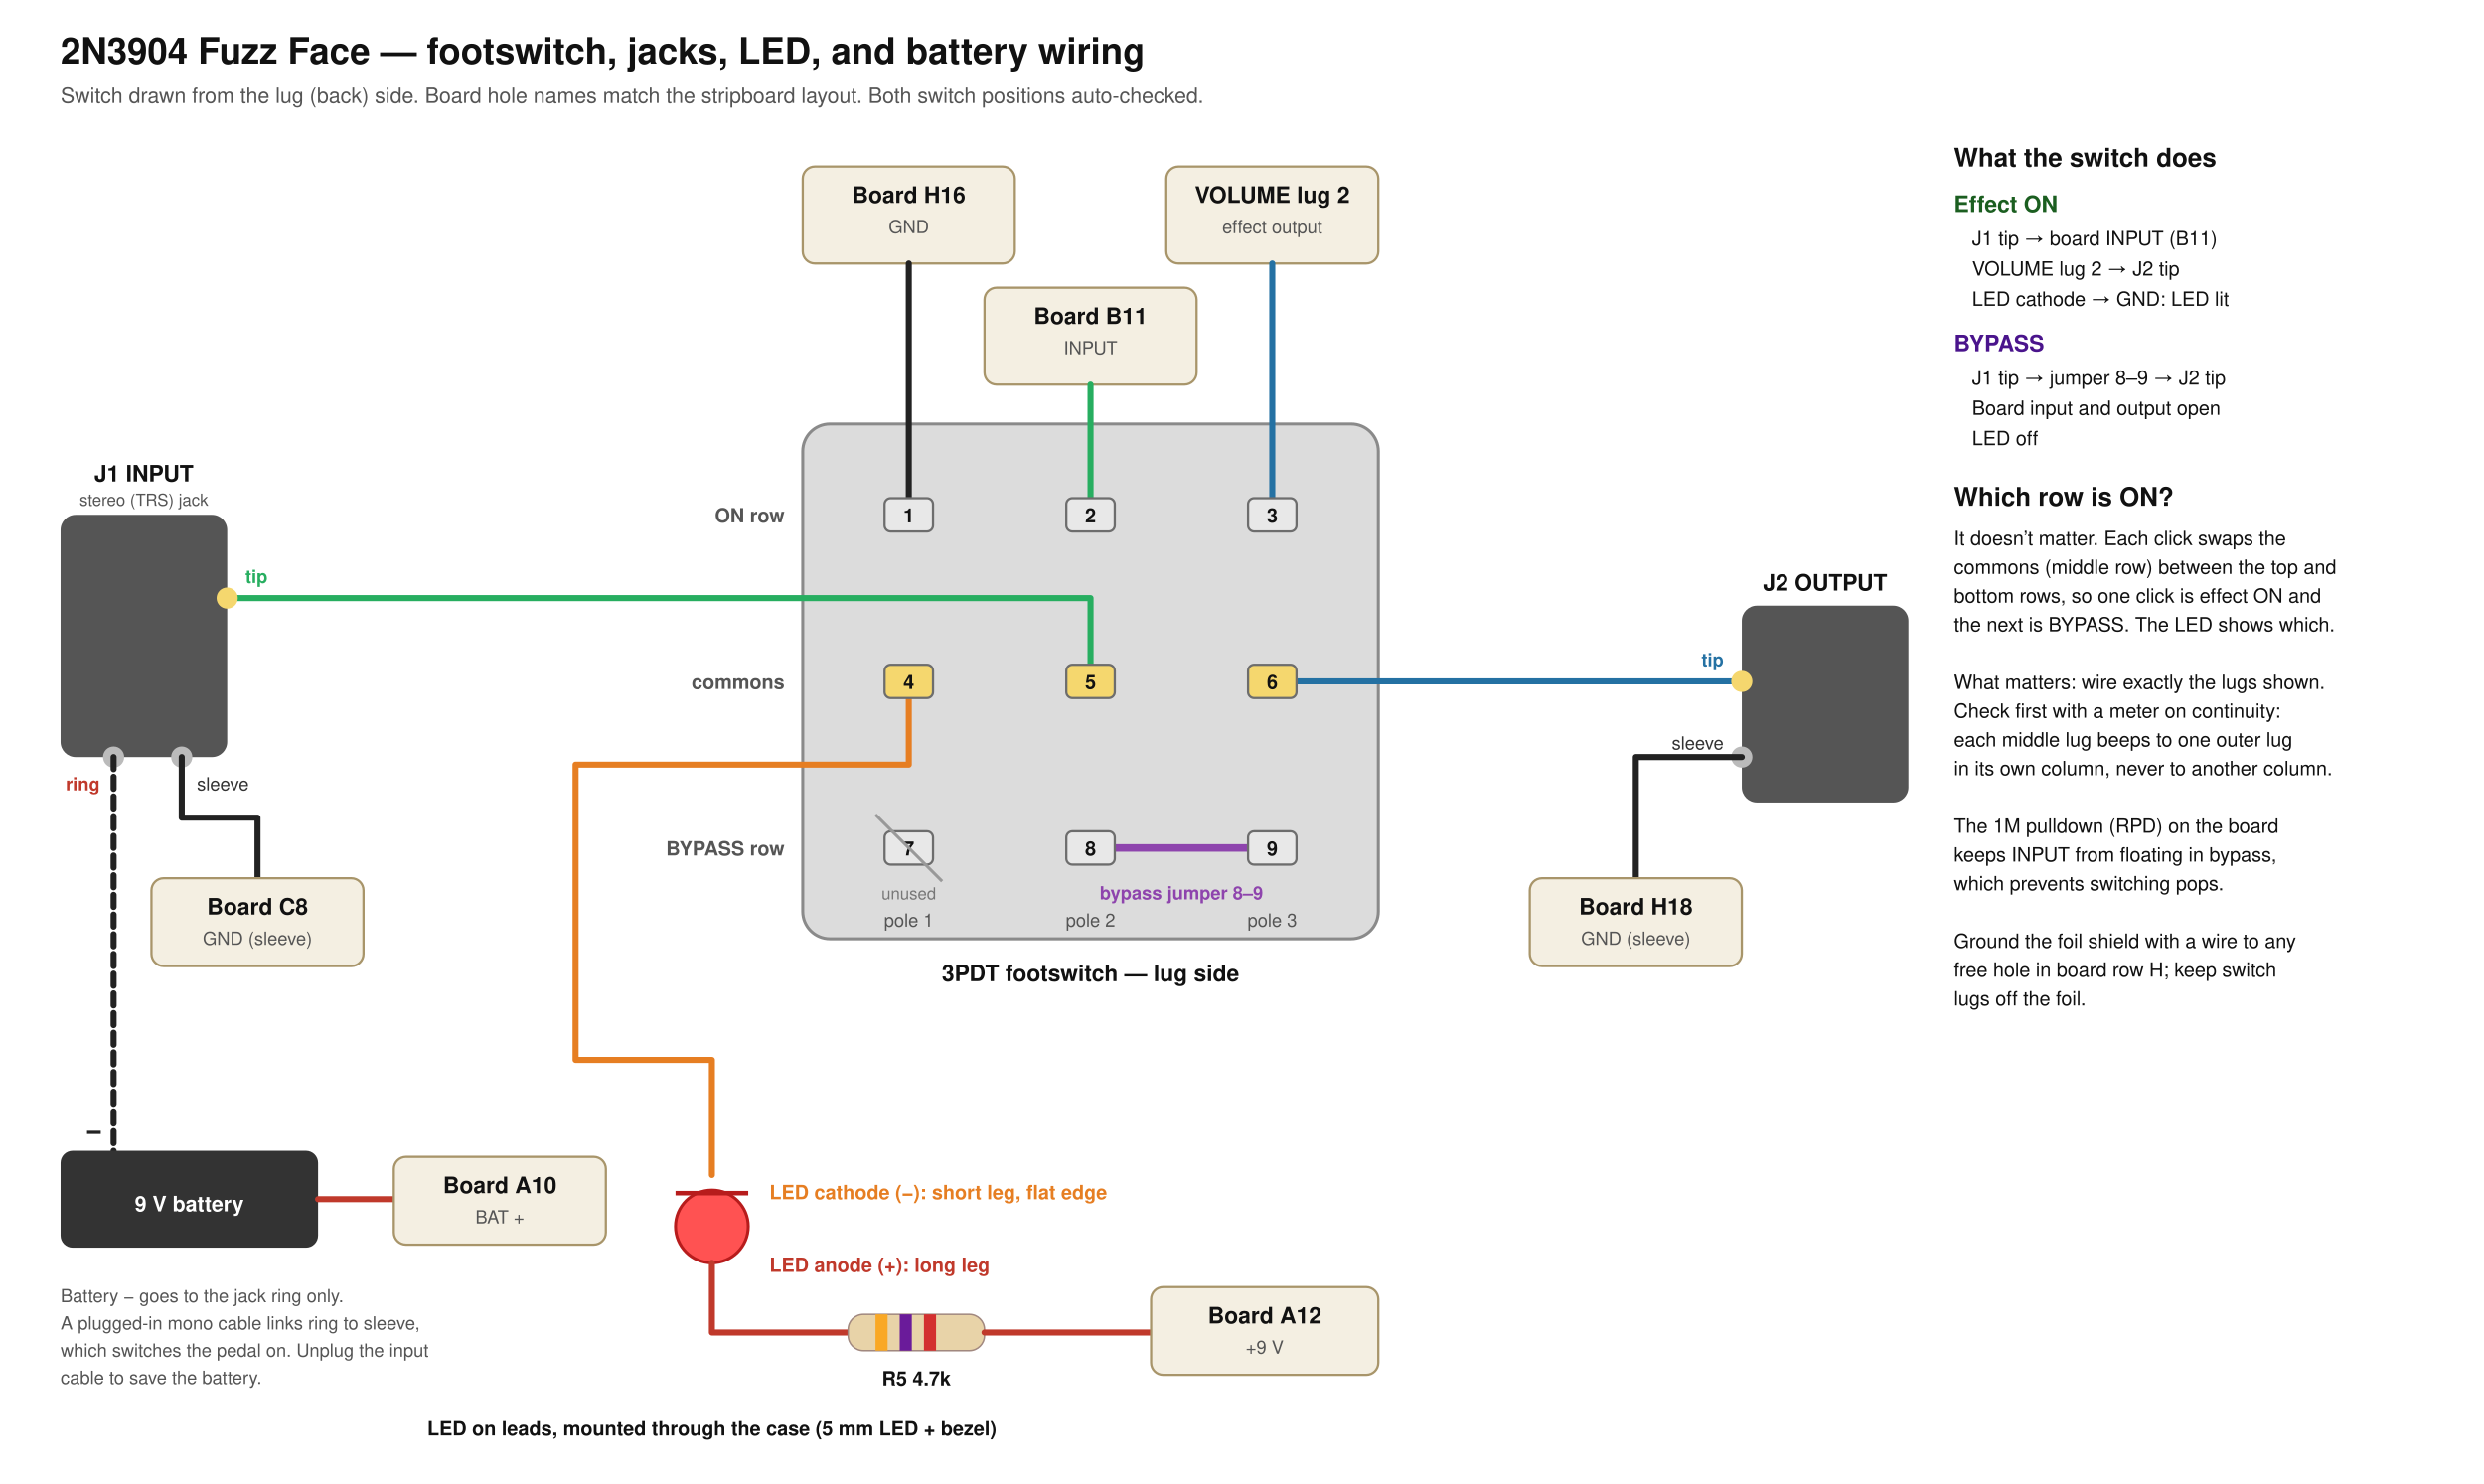
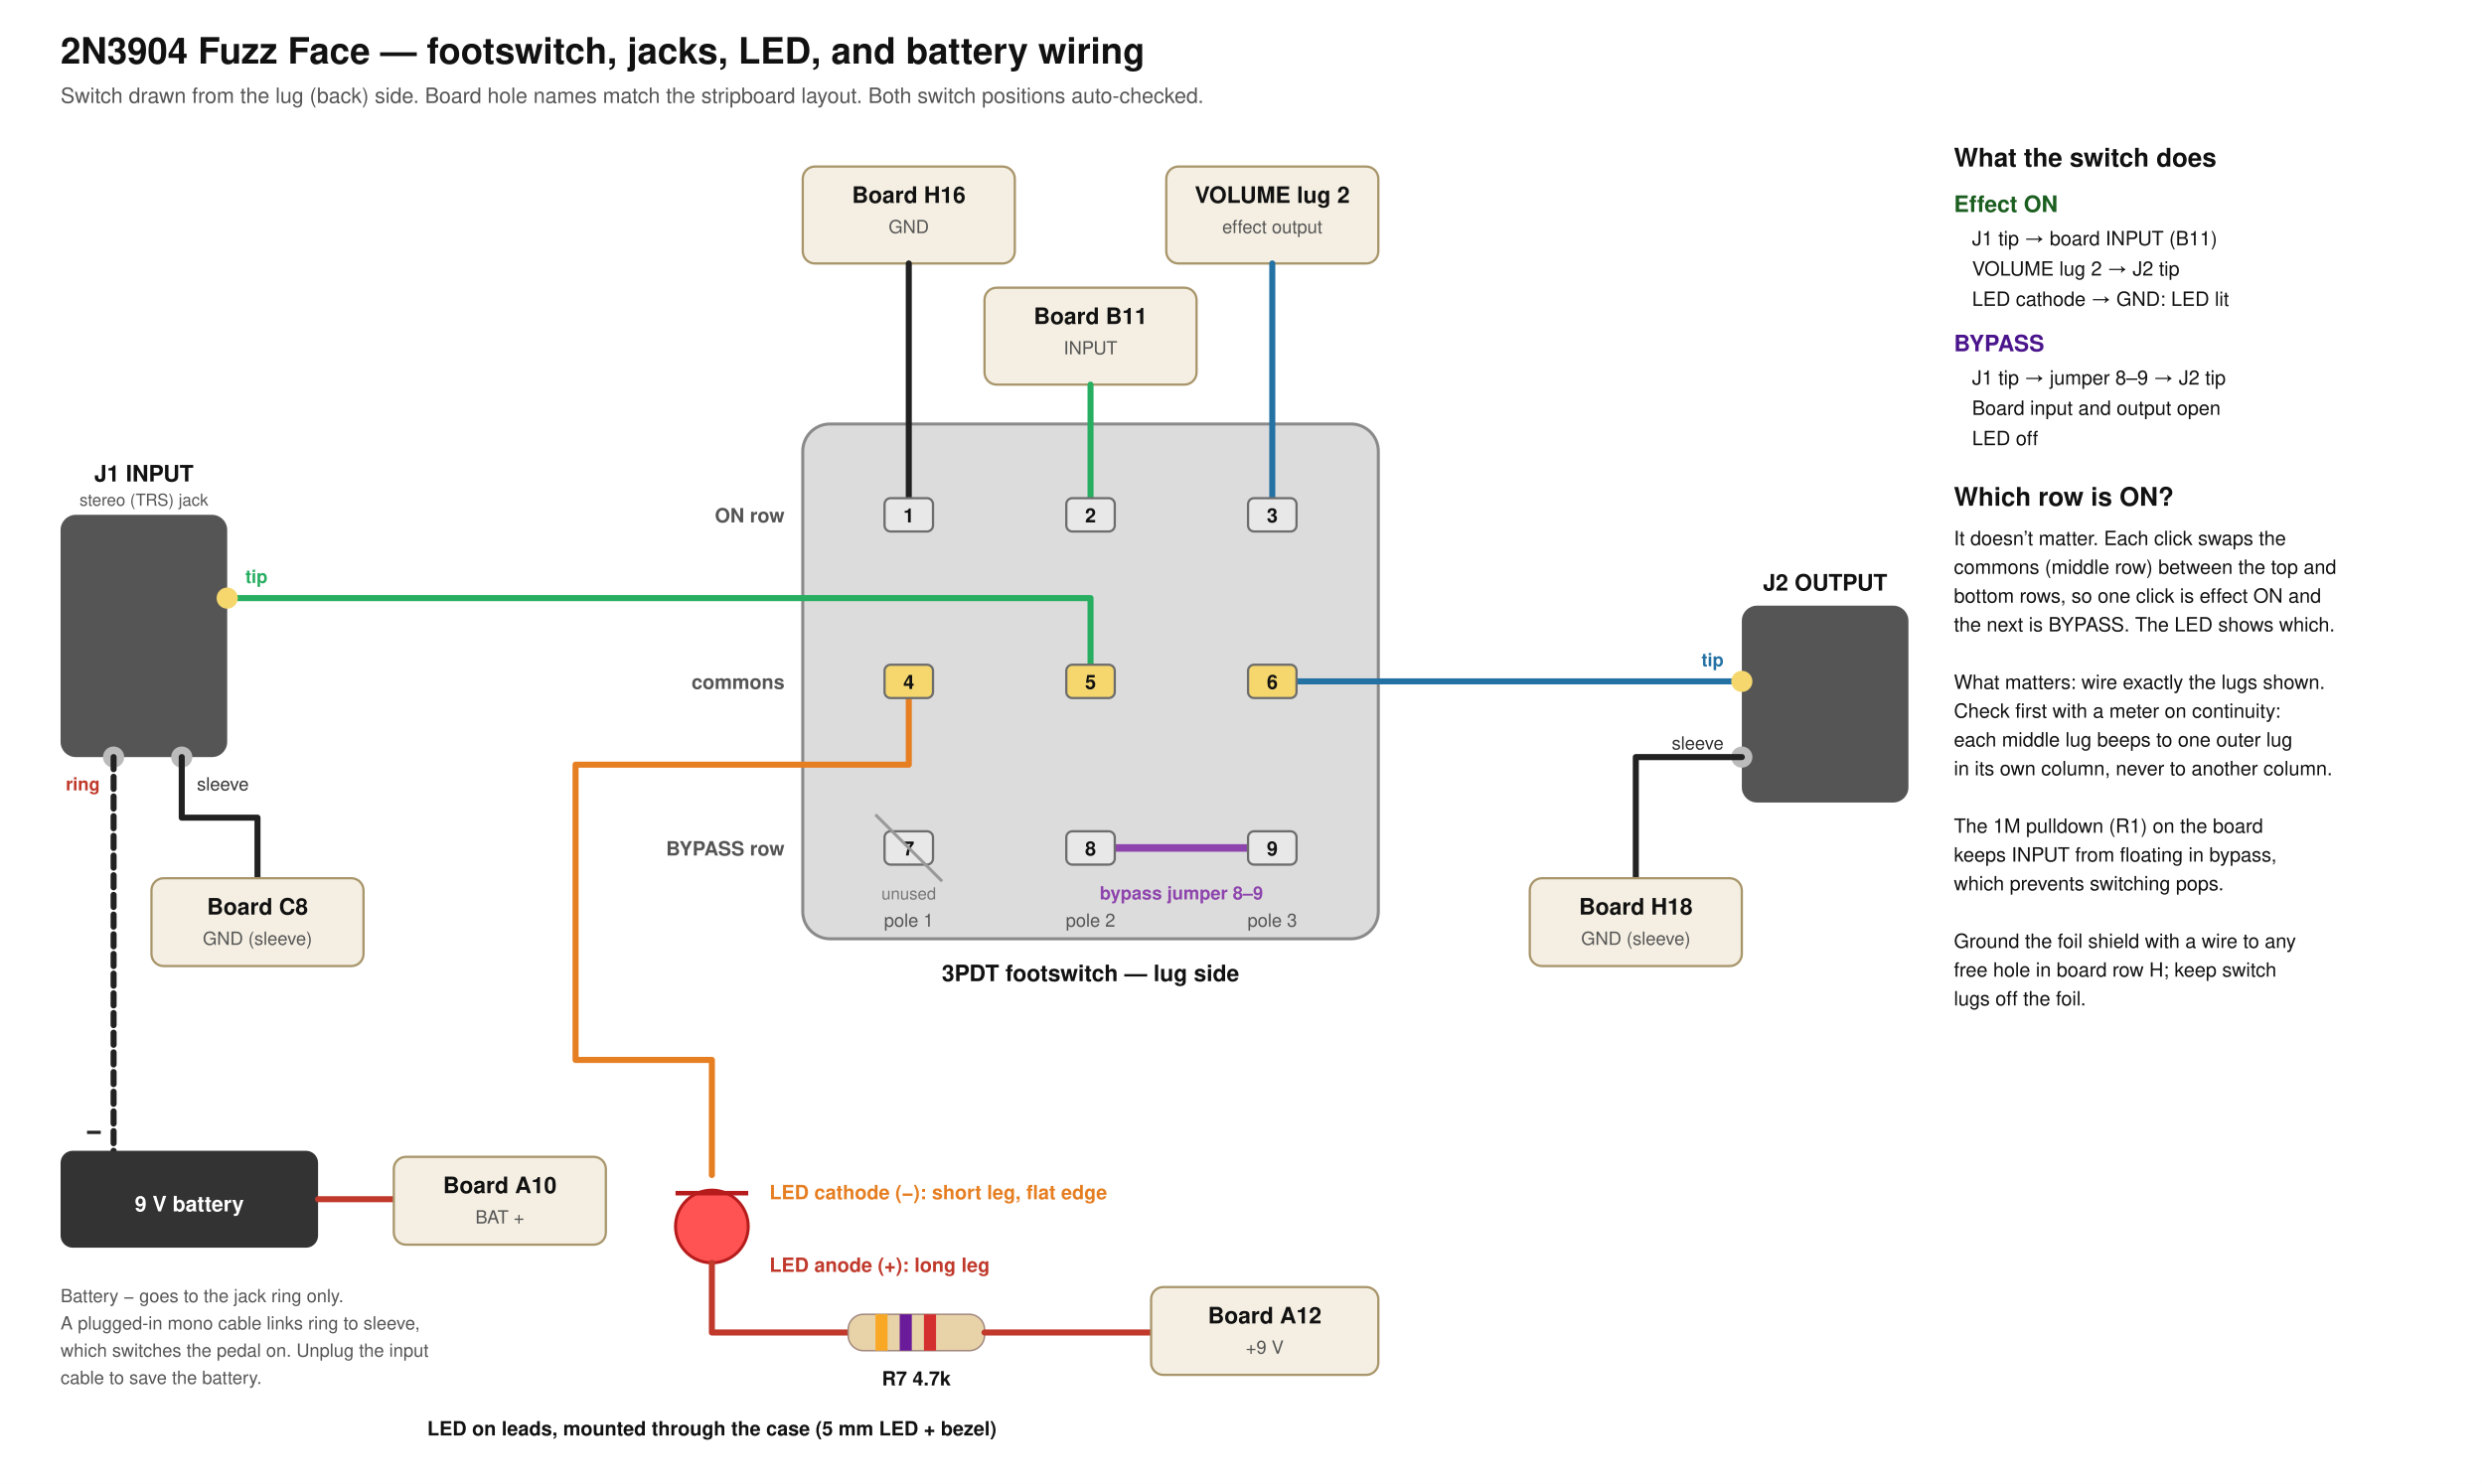
<svg xmlns="http://www.w3.org/2000/svg" width="1640" height="980" viewBox="0 0 1640 980">
  <rect width="100%" height="100%" fill="white" />
  <text x="40" y="42" font-size="24" text-anchor="start" fill="#111" font-weight="bold" font-family="Helvetica, Arial, sans-serif">2N3904 Fuzz Face — footswitch, jacks, LED, and battery wiring</text>
  <text x="40" y="68" font-size="14" text-anchor="start" fill="#555" font-weight="normal" font-family="Helvetica, Arial, sans-serif">Switch drawn from the lug (back) side. Board hole names match the stripboard layout. Both switch positions auto-checked.</text>
  <rect x="530" y="110" width="140" height="64" rx="8" fill="#f4efe2" stroke="#a8956a" stroke-width="1.5" />
  <text x="600.0" y="134" font-size="15" text-anchor="middle" fill="#111" font-weight="bold" font-family="Helvetica, Arial, sans-serif">Board H16</text>
  <text x="600.0" y="154" font-size="12" text-anchor="middle" fill="#555" font-weight="normal" font-family="Helvetica, Arial, sans-serif">GND</text>
  <rect x="650" y="190" width="140" height="64" rx="8" fill="#f4efe2" stroke="#a8956a" stroke-width="1.5" />
  <text x="720.0" y="214" font-size="15" text-anchor="middle" fill="#111" font-weight="bold" font-family="Helvetica, Arial, sans-serif">Board B11</text>
  <text x="720.0" y="234" font-size="12" text-anchor="middle" fill="#555" font-weight="normal" font-family="Helvetica, Arial, sans-serif">INPUT</text>
  <rect x="770" y="110" width="140" height="64" rx="8" fill="#f4efe2" stroke="#a8956a" stroke-width="1.5" />
  <text x="840.0" y="134" font-size="15" text-anchor="middle" fill="#111" font-weight="bold" font-family="Helvetica, Arial, sans-serif">VOLUME lug 2</text>
  <text x="840.0" y="154" font-size="12" text-anchor="middle" fill="#555" font-weight="normal" font-family="Helvetica, Arial, sans-serif">effect output</text>
  <rect x="530" y="280" width="380" height="340" rx="18" fill="#dcdcdc" stroke="#8a8a8a" stroke-width="2" />
  <text x="720" y="648" font-size="15" text-anchor="middle" fill="#111" font-weight="bold" font-family="Helvetica, Arial, sans-serif">3PDT footswitch — lug side</text>
  <text x="518" y="345" font-size="13" text-anchor="end" fill="#555" font-weight="bold" font-family="Helvetica, Arial, sans-serif">ON row</text>
  <text x="518" y="455" font-size="13" text-anchor="end" fill="#555" font-weight="bold" font-family="Helvetica, Arial, sans-serif">commons</text>
  <text x="518" y="565" font-size="13" text-anchor="end" fill="#555" font-weight="bold" font-family="Helvetica, Arial, sans-serif">BYPASS row</text>
  <text x="600" y="612" font-size="12" text-anchor="middle" fill="#555" font-weight="normal" font-family="Helvetica, Arial, sans-serif">pole 1</text>
  <text x="720" y="612" font-size="12" text-anchor="middle" fill="#555" font-weight="normal" font-family="Helvetica, Arial, sans-serif">pole 2</text>
  <text x="840" y="612" font-size="12" text-anchor="middle" fill="#555" font-weight="normal" font-family="Helvetica, Arial, sans-serif">pole 3</text>
  <polyline points="600,340 600,174" fill="none" stroke="#222" stroke-width="4" stroke-linejoin="round" stroke-linecap="round" />
  <polyline points="720,340 720,254" fill="none" stroke="#27ae60" stroke-width="4" stroke-linejoin="round" stroke-linecap="round" />
  <polyline points="840,340 840,174" fill="none" stroke="#2471a3" stroke-width="4" stroke-linejoin="round" stroke-linecap="round" />
  <polyline points="150,395 720,395 720,450" fill="none" stroke="#27ae60" stroke-width="4" stroke-linejoin="round" stroke-linecap="round" />
  <polyline points="840,450 1150,450" fill="none" stroke="#2471a3" stroke-width="4" stroke-linejoin="round" stroke-linecap="round" />
  <polyline points="720,560 840,560" fill="none" stroke="#8e44ad" stroke-width="5" stroke-linejoin="round" stroke-linecap="round" />
  <polyline points="600,450 600,505 380,505 380,700 470,700 470,776" fill="none" stroke="#e67e22" stroke-width="4" stroke-linejoin="round" stroke-linecap="round" />
  <rect x="584" y="329" width="32" height="22" rx="4" fill="#e8e8e8" stroke="#6d6d6d" stroke-width="1.5" />
  <text x="600" y="345" font-size="13" text-anchor="middle" fill="#111" font-weight="bold" font-family="Helvetica, Arial, sans-serif">1</text>
  <rect x="704" y="329" width="32" height="22" rx="4" fill="#e8e8e8" stroke="#6d6d6d" stroke-width="1.5" />
  <text x="720" y="345" font-size="13" text-anchor="middle" fill="#111" font-weight="bold" font-family="Helvetica, Arial, sans-serif">2</text>
  <rect x="824" y="329" width="32" height="22" rx="4" fill="#e8e8e8" stroke="#6d6d6d" stroke-width="1.5" />
  <text x="840" y="345" font-size="13" text-anchor="middle" fill="#111" font-weight="bold" font-family="Helvetica, Arial, sans-serif">3</text>
  <rect x="584" y="439" width="32" height="22" rx="4" fill="#f5d76e" stroke="#6d6d6d" stroke-width="1.5" />
  <text x="600" y="455" font-size="13" text-anchor="middle" fill="#111" font-weight="bold" font-family="Helvetica, Arial, sans-serif">4</text>
  <rect x="704" y="439" width="32" height="22" rx="4" fill="#f5d76e" stroke="#6d6d6d" stroke-width="1.5" />
  <text x="720" y="455" font-size="13" text-anchor="middle" fill="#111" font-weight="bold" font-family="Helvetica, Arial, sans-serif">5</text>
  <rect x="824" y="439" width="32" height="22" rx="4" fill="#f5d76e" stroke="#6d6d6d" stroke-width="1.5" />
  <text x="840" y="455" font-size="13" text-anchor="middle" fill="#111" font-weight="bold" font-family="Helvetica, Arial, sans-serif">6</text>
  <rect x="584" y="549" width="32" height="22" rx="4" fill="#e8e8e8" stroke="#6d6d6d" stroke-width="1.5" />
  <text x="600" y="565" font-size="13" text-anchor="middle" fill="#111" font-weight="bold" font-family="Helvetica, Arial, sans-serif">7</text>
  <rect x="704" y="549" width="32" height="22" rx="4" fill="#e8e8e8" stroke="#6d6d6d" stroke-width="1.5" />
  <text x="720" y="565" font-size="13" text-anchor="middle" fill="#111" font-weight="bold" font-family="Helvetica, Arial, sans-serif">8</text>
  <rect x="824" y="549" width="32" height="22" rx="4" fill="#e8e8e8" stroke="#6d6d6d" stroke-width="1.5" />
  <text x="840" y="565" font-size="13" text-anchor="middle" fill="#111" font-weight="bold" font-family="Helvetica, Arial, sans-serif">9</text>
  <line x1="578" y1="538" x2="622" y2="582" stroke="#999" stroke-width="2" />
  <text x="600" y="594" font-size="11" text-anchor="middle" fill="#777" font-weight="normal" font-family="Helvetica, Arial, sans-serif">unused</text>
  <text x="780" y="594" font-size="12" text-anchor="middle" fill="#8e44ad" font-weight="bold" font-family="Helvetica, Arial, sans-serif">bypass jumper 8–9</text>
  <rect x="40" y="340" width="110" height="160" rx="10" fill="#555" />
  <text x="95" y="318" font-size="15" text-anchor="middle" fill="#111" font-weight="bold" font-family="Helvetica, Arial, sans-serif">J1 INPUT</text>
  <text x="95" y="334" font-size="11" text-anchor="middle" fill="#555" font-weight="normal" font-family="Helvetica, Arial, sans-serif">stereo (TRS) jack</text>
  <circle cx="150" cy="395" r="7" fill="#f5d76e" />
  <text x="162" y="385" font-size="12" text-anchor="start" fill="#27ae60" font-weight="bold" font-family="Helvetica, Arial, sans-serif">tip</text>
  <circle cx="75" cy="500" r="7" fill="#bbb" />
  <text x="66" y="522" font-size="12" text-anchor="end" fill="#c0392b" font-weight="bold" font-family="Helvetica, Arial, sans-serif">ring</text>
  <circle cx="120" cy="500" r="7" fill="#bbb" />
  <text x="130" y="522" font-size="12" text-anchor="start" fill="#333" font-weight="normal" font-family="Helvetica, Arial, sans-serif">sleeve</text>
  <polyline points="120,500 120,540 170,540 170,580" fill="none" stroke="#222" stroke-width="4" stroke-linejoin="round" stroke-linecap="round" />
  <rect x="100" y="580" width="140" height="58" rx="8" fill="#f4efe2" stroke="#a8956a" stroke-width="1.5" />
  <text x="170.0" y="604" font-size="15" text-anchor="middle" fill="#111" font-weight="bold" font-family="Helvetica, Arial, sans-serif">Board C8</text>
  <text x="170.0" y="624" font-size="12" text-anchor="middle" fill="#555" font-weight="normal" font-family="Helvetica, Arial, sans-serif">GND (sleeve)</text>
  <polyline points="75,500 75,760" fill="none" stroke="#222" stroke-width="4" stroke-linejoin="round" stroke-linecap="round" stroke-dasharray="8 5" />
  <rect x="40" y="760" width="170" height="64" rx="8" fill="#333" />
  <text x="125" y="800" font-size="14" text-anchor="middle" fill="white" font-weight="bold" font-family="Helvetica, Arial, sans-serif">9 V battery</text>
  <text x="62" y="752" font-size="18" text-anchor="middle" fill="#222" font-weight="bold" font-family="Helvetica, Arial, sans-serif">−</text>
  <polyline points="210,792 260,792" fill="none" stroke="#c0392b" stroke-width="4" stroke-linejoin="round" stroke-linecap="round" />
  <rect x="260" y="764" width="140" height="58" rx="8" fill="#f4efe2" stroke="#a8956a" stroke-width="1.5" />
  <text x="330.0" y="788" font-size="15" text-anchor="middle" fill="#111" font-weight="bold" font-family="Helvetica, Arial, sans-serif">Board A10</text>
  <text x="330.0" y="808" font-size="12" text-anchor="middle" fill="#555" font-weight="normal" font-family="Helvetica, Arial, sans-serif">BAT +</text>
  <text x="40" y="860" font-size="12" text-anchor="start" fill="#555" font-weight="normal" font-family="Helvetica, Arial, sans-serif">Battery − goes to the jack ring only.</text>
  <text x="40" y="878" font-size="12" text-anchor="start" fill="#555" font-weight="normal" font-family="Helvetica, Arial, sans-serif">A plugged-in mono cable links ring to sleeve,</text>
  <text x="40" y="896" font-size="12" text-anchor="start" fill="#555" font-weight="normal" font-family="Helvetica, Arial, sans-serif">which switches the pedal on. Unplug the input</text>
  <text x="40" y="914" font-size="12" text-anchor="start" fill="#555" font-weight="normal" font-family="Helvetica, Arial, sans-serif">cable to save the battery.</text>
  <rect x="1150" y="400" width="110" height="130" rx="10" fill="#555" />
  <text x="1205" y="390" font-size="15" text-anchor="middle" fill="#111" font-weight="bold" font-family="Helvetica, Arial, sans-serif">J2 OUTPUT</text>
  <circle cx="1150" cy="450" r="7" fill="#f5d76e" />
  <text x="1138" y="440" font-size="12" text-anchor="end" fill="#2471a3" font-weight="bold" font-family="Helvetica, Arial, sans-serif">tip</text>
  <circle cx="1150" cy="500" r="7" fill="#bbb" />
  <polyline points="1150,500 1080,500 1080,580" fill="none" stroke="#222" stroke-width="4" stroke-linejoin="round" stroke-linecap="round" />
  <rect x="1010" y="580" width="140" height="58" rx="8" fill="#f4efe2" stroke="#a8956a" stroke-width="1.5" />
  <text x="1080.0" y="604" font-size="15" text-anchor="middle" fill="#111" font-weight="bold" font-family="Helvetica, Arial, sans-serif">Board H18</text>
  <text x="1080.0" y="624" font-size="12" text-anchor="middle" fill="#555" font-weight="normal" font-family="Helvetica, Arial, sans-serif">GND (sleeve)</text>
  <text x="1138" y="495" font-size="12" text-anchor="end" fill="#333" font-weight="normal" font-family="Helvetica, Arial, sans-serif">sleeve</text>
  <circle cx="470" cy="810" r="24" fill="#ff5252" stroke="#b71c1c" stroke-width="2" />
  <line x1="446" y1="788" x2="494" y2="788" stroke="#b71c1c" stroke-width="3" />
  <text x="508" y="792" font-size="13" text-anchor="start" fill="#e67e22" font-weight="bold" font-family="Helvetica, Arial, sans-serif">LED cathode (−): short leg, flat edge</text>
  <text x="508" y="840" font-size="13" text-anchor="start" fill="#c0392b" font-weight="bold" font-family="Helvetica, Arial, sans-serif">LED anode (+): long leg</text>
  <polyline points="470,834 470,880 560,880" fill="none" stroke="#c0392b" stroke-width="4" stroke-linejoin="round" stroke-linecap="round" />
  <rect x="560" y="868" width="90" height="24" rx="10" fill="#e8d3a8" stroke="#a1887f" />
  <rect x="578" y="868" width="8" height="24" fill="#f9a825" />
  <rect x="594" y="868" width="8" height="24" fill="#6a1b9a" />
  <rect x="610" y="868" width="8" height="24" fill="#d32f2f" />
-   <text x="605" y="915" font-size="13" text-anchor="middle" fill="#111" font-weight="bold" font-family="Helvetica, Arial, sans-serif">R5 4.7k</text>
+   <text x="605" y="915" font-size="13" text-anchor="middle" fill="#111" font-weight="bold" font-family="Helvetica, Arial, sans-serif">R7 4.7k</text>
  <polyline points="650,880 760,880" fill="none" stroke="#c0392b" stroke-width="4" stroke-linejoin="round" stroke-linecap="round" />
  <rect x="760" y="850" width="150" height="58" rx="8" fill="#f4efe2" stroke="#a8956a" stroke-width="1.5" />
  <text x="835.0" y="874" font-size="15" text-anchor="middle" fill="#111" font-weight="bold" font-family="Helvetica, Arial, sans-serif">Board A12</text>
  <text x="835.0" y="894" font-size="12" text-anchor="middle" fill="#555" font-weight="normal" font-family="Helvetica, Arial, sans-serif">+9 V</text>
  <text x="470" y="948" font-size="13" text-anchor="middle" fill="#111" font-weight="bold" font-family="Helvetica, Arial, sans-serif">LED on leads, mounted through the case (5 mm LED + bezel)</text>
  <text x="1290" y="110" font-size="17" text-anchor="start" fill="#111" font-weight="bold" font-family="Helvetica, Arial, sans-serif">What the switch does</text>
  <text x="1290" y="140" font-size="15" text-anchor="start" fill="#1b5e20" font-weight="bold" font-family="Helvetica, Arial, sans-serif">Effect ON</text>
  <text x="1302" y="162" font-size="13" text-anchor="start" fill="#111" font-weight="normal" font-family="Helvetica, Arial, sans-serif">J1 tip → board INPUT (B11)</text>
  <text x="1302" y="182" font-size="13" text-anchor="start" fill="#111" font-weight="normal" font-family="Helvetica, Arial, sans-serif">VOLUME lug 2 → J2 tip</text>
  <text x="1302" y="202" font-size="13" text-anchor="start" fill="#111" font-weight="normal" font-family="Helvetica, Arial, sans-serif">LED cathode → GND: LED lit</text>
  <text x="1290" y="232" font-size="15" text-anchor="start" fill="#4a148c" font-weight="bold" font-family="Helvetica, Arial, sans-serif">BYPASS</text>
  <text x="1302" y="254" font-size="13" text-anchor="start" fill="#111" font-weight="normal" font-family="Helvetica, Arial, sans-serif">J1 tip → jumper 8–9 → J2 tip</text>
  <text x="1302" y="274" font-size="13" text-anchor="start" fill="#111" font-weight="normal" font-family="Helvetica, Arial, sans-serif">Board input and output open</text>
  <text x="1302" y="294" font-size="13" text-anchor="start" fill="#111" font-weight="normal" font-family="Helvetica, Arial, sans-serif">LED off</text>
  <text x="1290" y="334" font-size="17" text-anchor="start" fill="#111" font-weight="bold" font-family="Helvetica, Arial, sans-serif">Which row is ON?</text>
  <text x="1290" y="360" font-size="13" text-anchor="start" fill="#111" font-weight="normal" font-family="Helvetica, Arial, sans-serif">It doesn’t matter. Each click swaps the</text>
  <text x="1290" y="379" font-size="13" text-anchor="start" fill="#111" font-weight="normal" font-family="Helvetica, Arial, sans-serif">commons (middle row) between the top and</text>
  <text x="1290" y="398" font-size="13" text-anchor="start" fill="#111" font-weight="normal" font-family="Helvetica, Arial, sans-serif">bottom rows, so one click is effect ON and</text>
  <text x="1290" y="417" font-size="13" text-anchor="start" fill="#111" font-weight="normal" font-family="Helvetica, Arial, sans-serif">the next is BYPASS. The LED shows which.</text>
  <text x="1290" y="436" font-size="13" text-anchor="start" fill="#111" font-weight="normal" font-family="Helvetica, Arial, sans-serif" />
  <text x="1290" y="455" font-size="13" text-anchor="start" fill="#111" font-weight="normal" font-family="Helvetica, Arial, sans-serif">What matters: wire exactly the lugs shown.</text>
  <text x="1290" y="474" font-size="13" text-anchor="start" fill="#111" font-weight="normal" font-family="Helvetica, Arial, sans-serif">Check first with a meter on continuity:</text>
  <text x="1290" y="493" font-size="13" text-anchor="start" fill="#111" font-weight="normal" font-family="Helvetica, Arial, sans-serif">each middle lug beeps to one outer lug</text>
  <text x="1290" y="512" font-size="13" text-anchor="start" fill="#111" font-weight="normal" font-family="Helvetica, Arial, sans-serif">in its own column, never to another column.</text>
  <text x="1290" y="531" font-size="13" text-anchor="start" fill="#111" font-weight="normal" font-family="Helvetica, Arial, sans-serif" />
-   <text x="1290" y="550" font-size="13" text-anchor="start" fill="#111" font-weight="normal" font-family="Helvetica, Arial, sans-serif">The 1M pulldown (RPD) on the board</text>
+   <text x="1290" y="550" font-size="13" text-anchor="start" fill="#111" font-weight="normal" font-family="Helvetica, Arial, sans-serif">The 1M pulldown (R1) on the board</text>
  <text x="1290" y="569" font-size="13" text-anchor="start" fill="#111" font-weight="normal" font-family="Helvetica, Arial, sans-serif">keeps INPUT from floating in bypass,</text>
  <text x="1290" y="588" font-size="13" text-anchor="start" fill="#111" font-weight="normal" font-family="Helvetica, Arial, sans-serif">which prevents switching pops.</text>
  <text x="1290" y="607" font-size="13" text-anchor="start" fill="#111" font-weight="normal" font-family="Helvetica, Arial, sans-serif" />
  <text x="1290" y="626" font-size="13" text-anchor="start" fill="#111" font-weight="normal" font-family="Helvetica, Arial, sans-serif">Ground the foil shield with a wire to any</text>
  <text x="1290" y="645" font-size="13" text-anchor="start" fill="#111" font-weight="normal" font-family="Helvetica, Arial, sans-serif">free hole in board row H; keep switch</text>
  <text x="1290" y="664" font-size="13" text-anchor="start" fill="#111" font-weight="normal" font-family="Helvetica, Arial, sans-serif">lugs off the foil.</text>
</svg>
